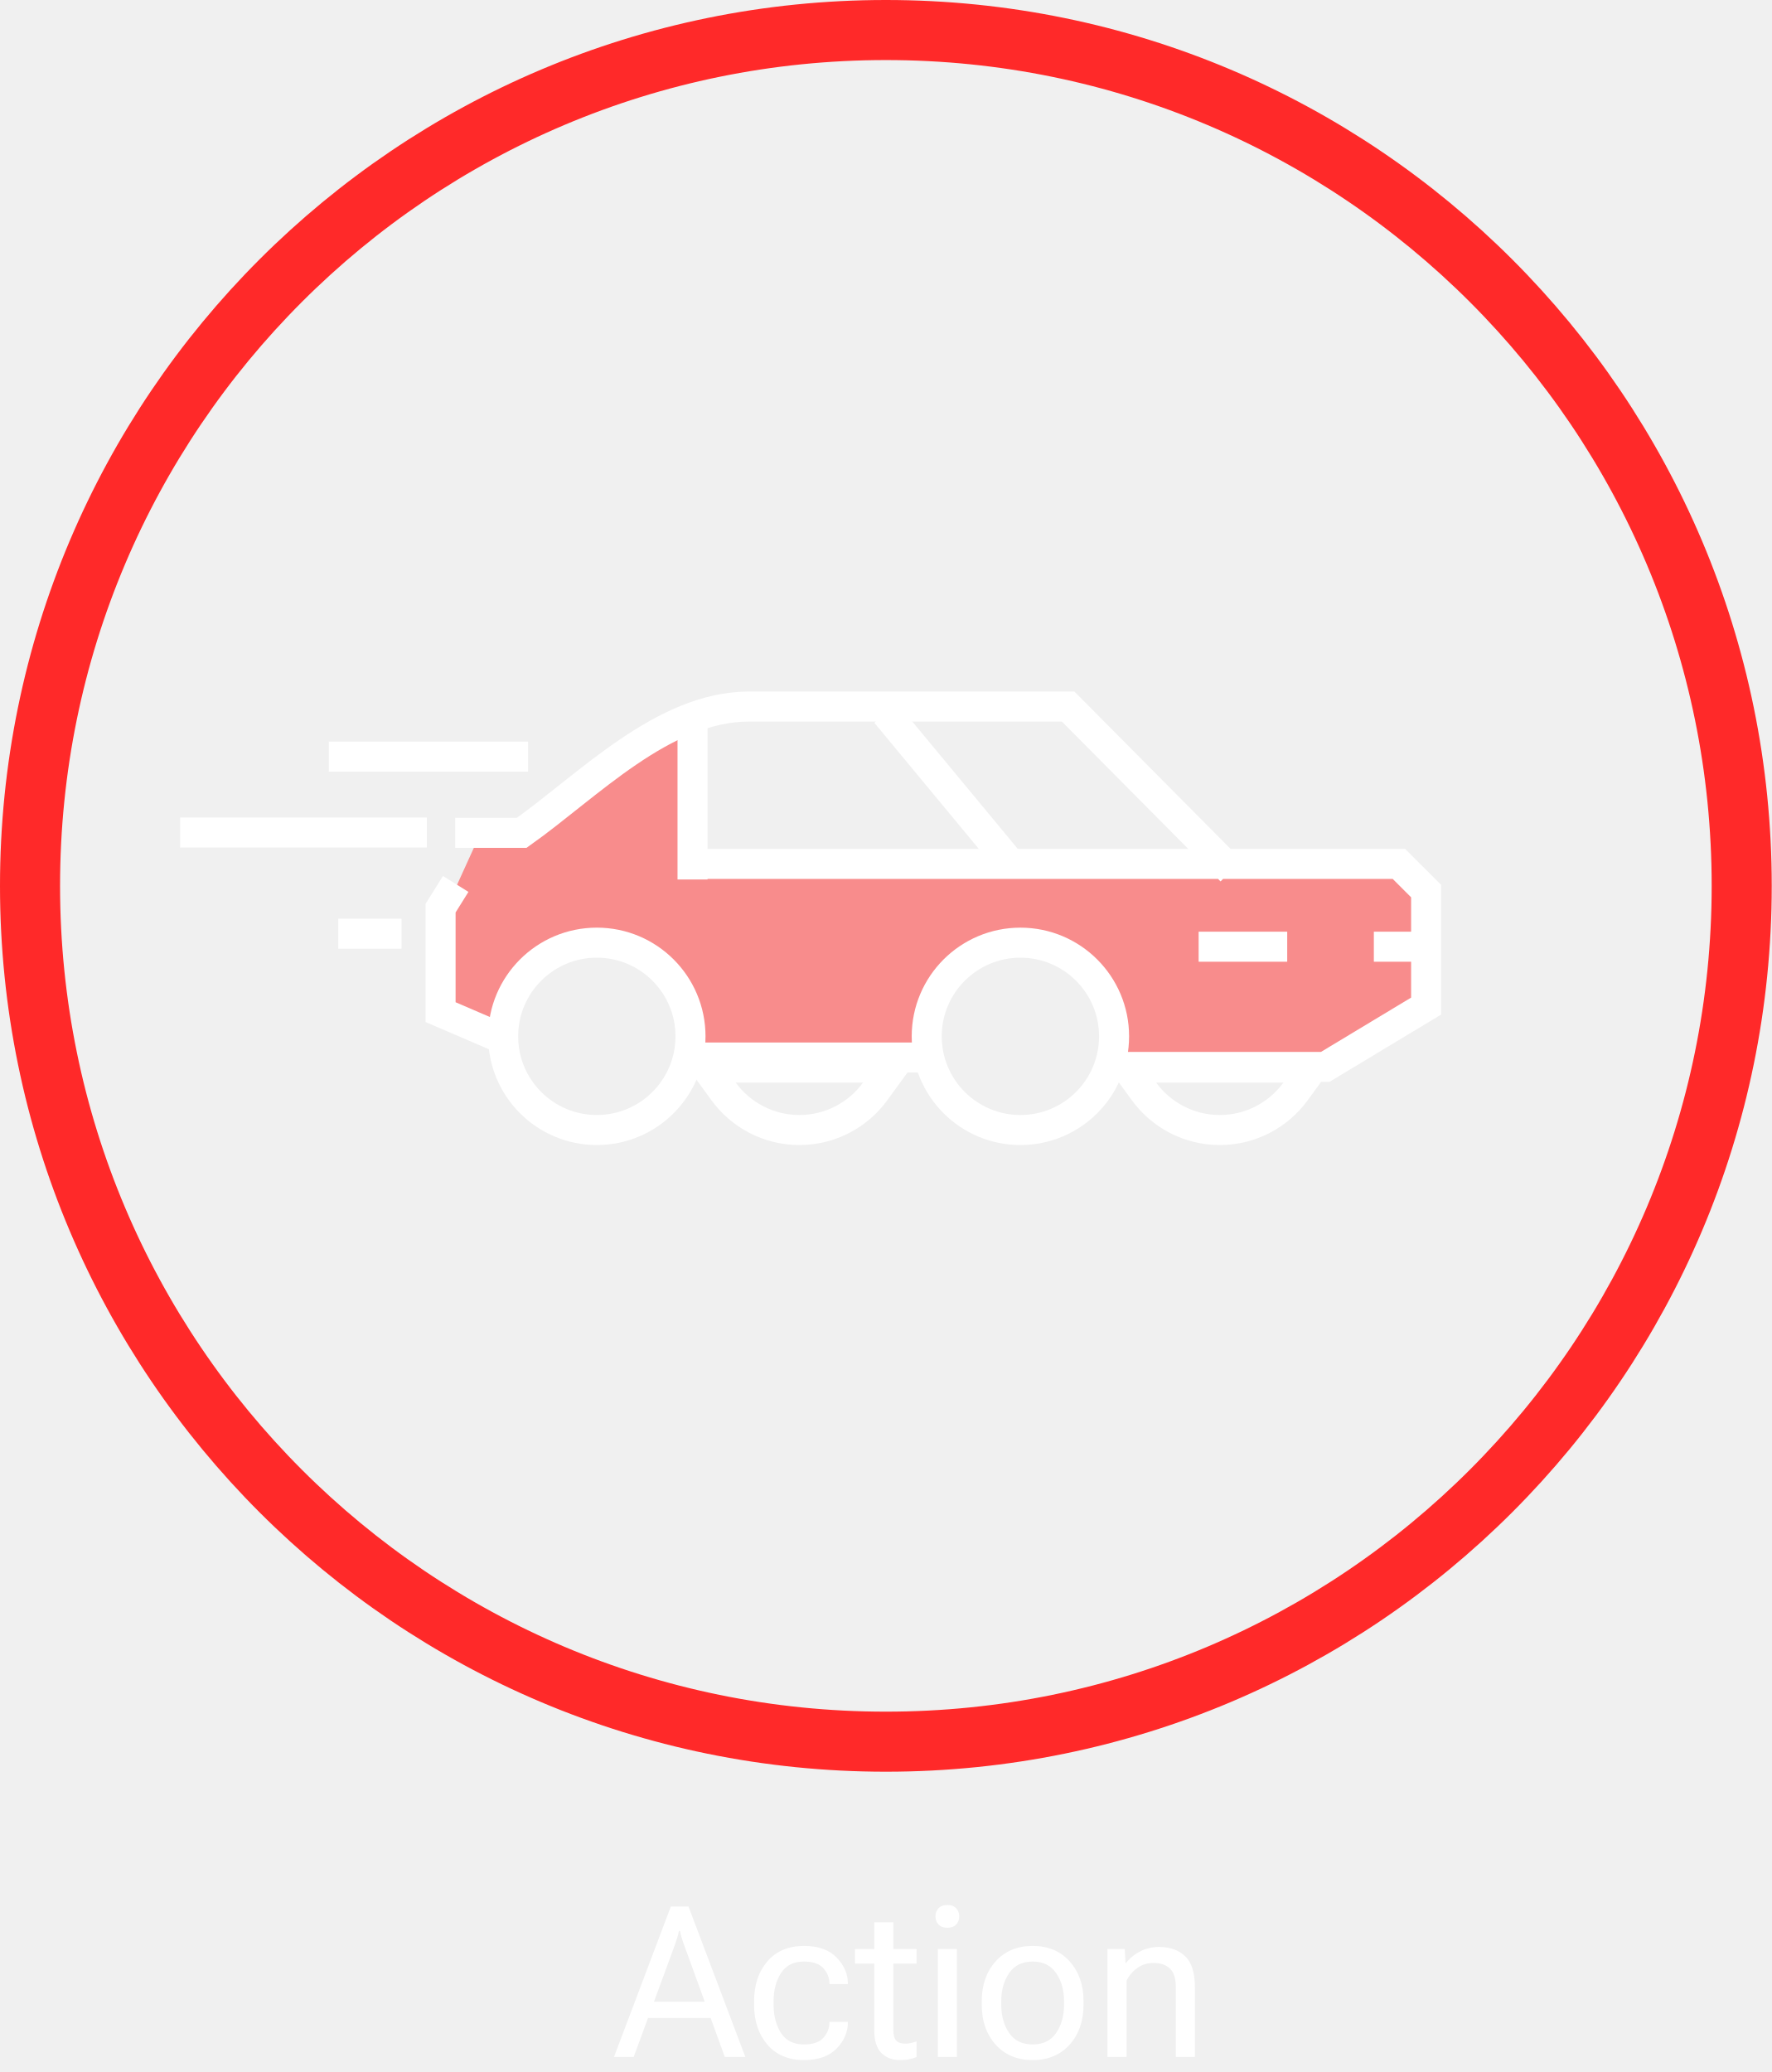
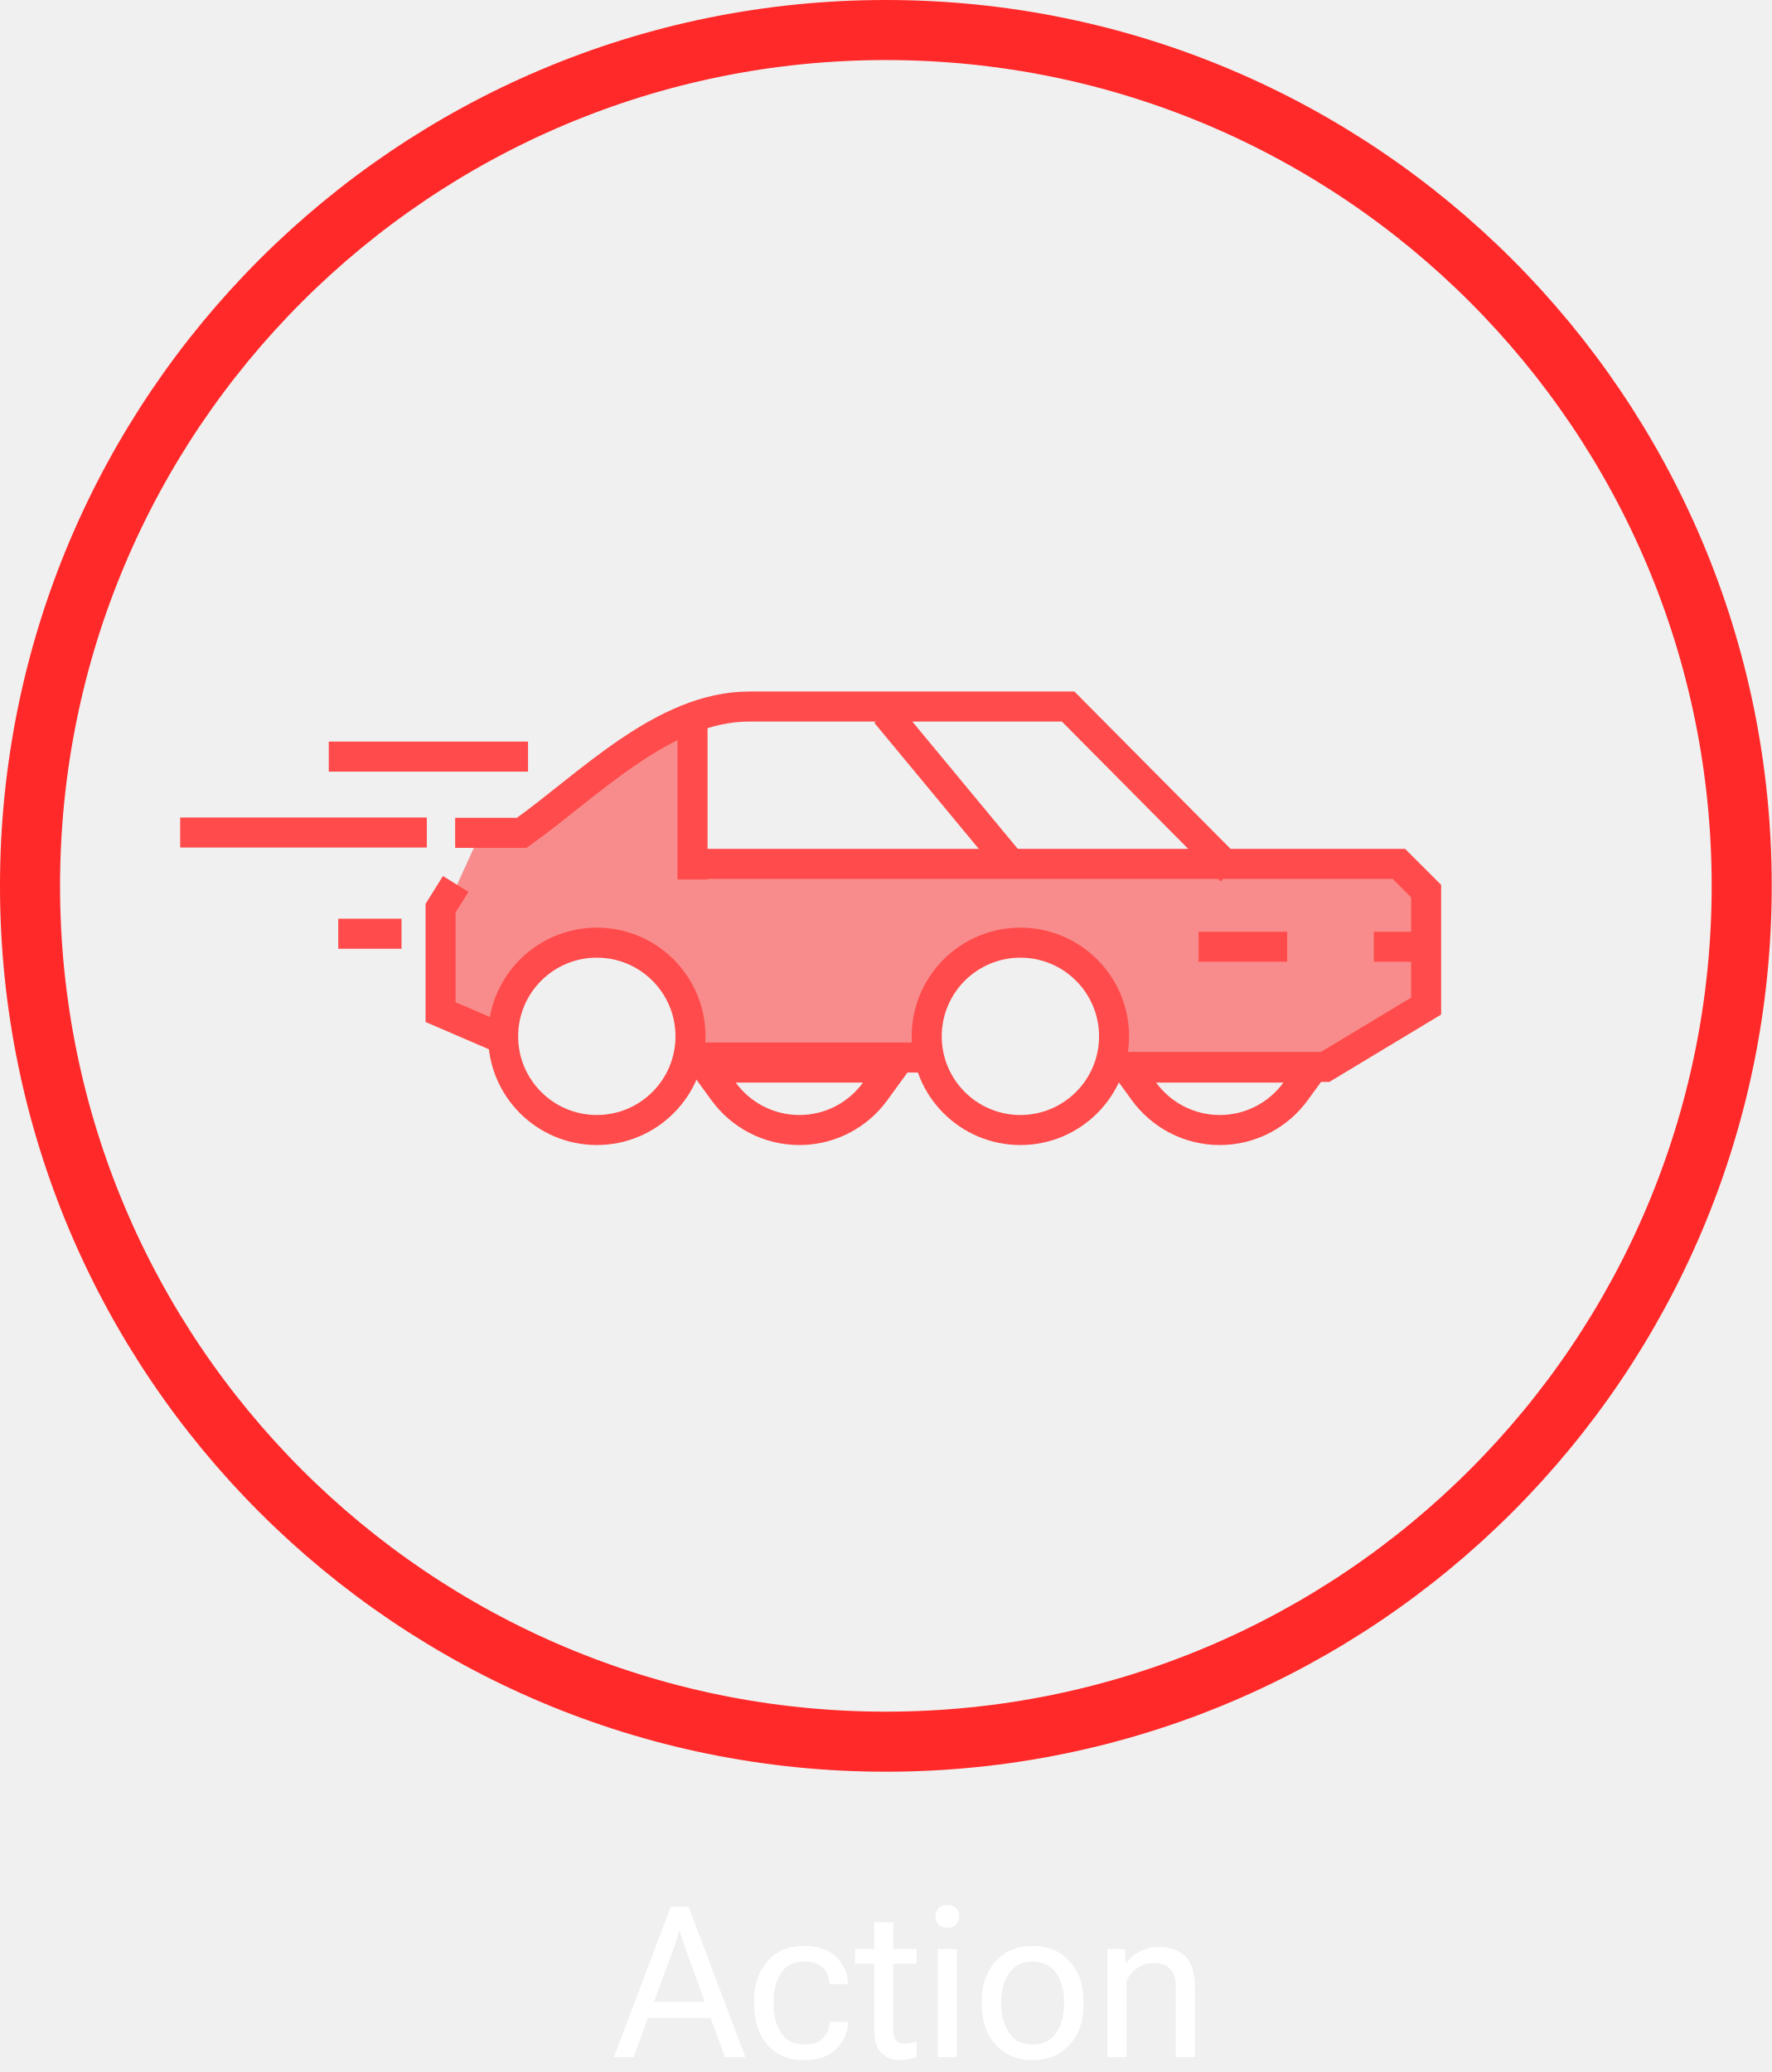
<svg xmlns="http://www.w3.org/2000/svg" width="118" height="138" viewBox="0 0 118 138" fill="none">
  <circle cx="59" cy="59" r="57" stroke="#FF2929" stroke-width="4" />
  <path d="M29.5 67.5L33 69L34.5 66.5L37.5 63H42L45.5 66.5V71H62V66.5L65 63H70L74 66.5L74.5 71H87.5L95.5 67.5V61L93.5 57.5H45.5V48L34.5 55.5H32L29.5 61V67.5Z" fill="#FF2929" fill-opacity="0.5" />
-   <path d="M30.35 58.873L29.343 60.486V67.41L33.904 69.373" stroke="white" stroke-width="2" />
-   <circle cx="39.749" cy="69.022" r="6.239" stroke="white" stroke-width="2" />
-   <circle cx="67.96" cy="69.023" r="6.239" stroke="white" stroke-width="2" />
-   <path d="M87.442 71.103L86.286 72.691C85.153 74.247 83.315 75.262 81.239 75.262C79.163 75.262 77.324 74.247 76.191 72.691L75.035 71.103H87.442Z" stroke="white" stroke-width="2" />
-   <path d="M59.442 71.103L58.286 72.691C57.154 74.247 55.315 75.262 53.239 75.262C51.163 75.262 49.324 74.247 48.191 72.691L47.035 71.103H59.442Z" stroke="white" stroke-width="2" />
-   <path d="M59 47.5L67.348 57.576" stroke="white" stroke-width="2" />
-   <path d="M30.314 55.469H34.747C39.161 52.344 44.159 47.057 49.898 47.057H71.139L82 58M45.703 57.536H93.168L94.982 59.349V67.007L88.258 71.059H74.354" stroke="white" stroke-width="2" />
-   <path d="M62.117 70.433H45.794" stroke="white" stroke-width="2" />
-   <path d="M12 55.448L28.427 55.448" stroke="white" stroke-width="2" />
-   <path d="M21.898 50.392L35.168 50.392" stroke="white" stroke-width="2" />
-   <path d="M22.528 62.189L26.742 62.189" stroke="white" stroke-width="2" />
-   <path d="M79.831 63.053H85.73" stroke="white" stroke-width="2" />
-   <path d="M95 63.053H91.5" stroke="white" stroke-width="2" />
-   <path d="M46.124 58.576V48.306" stroke="white" stroke-width="2" />
+   <path d="M30.35 58.873L29.343 60.486V67.41L33.904 69.373" stroke="#FF4B4B" stroke-width="2" />
+   <circle cx="39.749" cy="69.022" r="6.239" stroke="#FF4B4B" stroke-width="2" />
+   <circle cx="67.96" cy="69.023" r="6.239" stroke="#FF4B4B" stroke-width="2" />
+   <path d="M87.442 71.103L86.286 72.691C85.153 74.247 83.315 75.262 81.239 75.262C79.163 75.262 77.324 74.247 76.191 72.691L75.035 71.103H87.442Z" stroke="#FF4B4B" stroke-width="2" />
+   <path d="M59.442 71.103L58.286 72.691C57.154 74.247 55.315 75.262 53.239 75.262C51.163 75.262 49.324 74.247 48.191 72.691L47.035 71.103H59.442Z" stroke="#FF4B4B" stroke-width="2" />
+   <path d="M59 47.5L67.348 57.576" stroke="#FF4B4B" stroke-width="2" />
+   <path d="M30.314 55.469H34.747C39.161 52.344 44.159 47.057 49.898 47.057H71.139L82 58M45.703 57.536H93.168L94.982 59.349V67.007L88.258 71.059H74.354" stroke="#FF4B4B" stroke-width="2" />
+   <path d="M62.117 70.433H45.794" stroke="#FF4B4B" stroke-width="2" />
+   <path d="M12 55.448L28.427 55.448" stroke="#FF4B4B" stroke-width="2" />
+   <path d="M21.898 50.392L35.168 50.392" stroke="#FF4B4B" stroke-width="2" />
+   <path d="M22.528 62.189L26.742 62.189" stroke="#FF4B4B" stroke-width="2" />
+   <path d="M79.831 63.053H85.73" stroke="#FF4B4B" stroke-width="2" />
+   <path d="M95 63.053H91.5" stroke="#FF4B4B" stroke-width="2" />
+   <path d="M46.124 58.576V48.306" stroke="#FF4B4B" stroke-width="2" />
  <path d="M40.892 137L44.679 126.979H45.855L49.642 137H48.274L45.54 129.48C45.485 129.33 45.438 129.184 45.397 129.043C45.355 128.902 45.319 128.756 45.287 128.605H45.219C45.187 128.756 45.15 128.902 45.109 129.043C45.068 129.184 45.02 129.33 44.966 129.48L42.204 137H40.892ZM42.519 134.402L42.922 133.322H47.598L47.994 134.402H42.519ZM50.223 133.514V133.295C50.223 132.21 50.517 131.324 51.105 130.636C51.697 129.948 52.51 129.604 53.545 129.604C54.502 129.604 55.229 129.863 55.726 130.383C56.222 130.898 56.471 131.474 56.471 132.112V132.146H55.24V132.112C55.24 131.725 55.106 131.383 54.837 131.087C54.568 130.791 54.137 130.643 53.545 130.643C52.852 130.643 52.342 130.9 52.014 131.415C51.685 131.925 51.522 132.552 51.522 133.295V133.514C51.522 134.257 51.685 134.885 52.014 135.4C52.342 135.911 52.852 136.166 53.545 136.166C54.137 136.166 54.568 136.018 54.837 135.722C55.106 135.425 55.24 135.084 55.24 134.696V134.662H56.471V134.696C56.471 135.334 56.222 135.913 55.726 136.433C55.229 136.948 54.502 137.205 53.545 137.205C52.51 137.205 51.697 136.861 51.105 136.173C50.517 135.485 50.223 134.598 50.223 133.514ZM56.942 130.779V129.809H61.044V130.779H56.942ZM58.227 135.223V130.396V130.191V128.031H59.499V135.223C59.499 135.542 59.563 135.77 59.69 135.906C59.818 136.043 60.019 136.111 60.292 136.111C60.42 136.111 60.545 136.098 60.668 136.07C60.791 136.043 60.916 136.007 61.044 135.961V137C60.925 137.055 60.77 137.103 60.579 137.144C60.388 137.185 60.178 137.205 59.95 137.205C59.426 137.205 59.007 137.046 58.692 136.727C58.383 136.408 58.227 135.906 58.227 135.223ZM62.459 137V129.809H63.73V137H62.459ZM62.302 127.635C62.302 127.421 62.37 127.241 62.507 127.095C62.644 126.949 62.84 126.876 63.095 126.876C63.35 126.876 63.546 126.949 63.683 127.095C63.819 127.241 63.888 127.421 63.888 127.635C63.888 127.849 63.819 128.029 63.683 128.175C63.546 128.321 63.35 128.394 63.095 128.394C62.84 128.394 62.644 128.321 62.507 128.175C62.37 128.029 62.302 127.849 62.302 127.635ZM65.385 133.514V133.295C65.385 132.21 65.692 131.324 66.308 130.636C66.923 129.948 67.745 129.604 68.775 129.604C69.805 129.604 70.628 129.948 71.243 130.636C71.858 131.324 72.166 132.21 72.166 133.295V133.514C72.166 134.598 71.858 135.485 71.243 136.173C70.628 136.861 69.805 137.205 68.775 137.205C67.745 137.205 66.923 136.861 66.308 136.173C65.692 135.485 65.385 134.598 65.385 133.514ZM66.684 133.295V133.514C66.684 134.257 66.859 134.885 67.21 135.4C67.561 135.911 68.083 136.166 68.775 136.166C69.468 136.166 69.99 135.911 70.341 135.4C70.692 134.885 70.867 134.257 70.867 133.514V133.295C70.867 132.552 70.692 131.925 70.341 131.415C69.99 130.9 69.468 130.643 68.775 130.643C68.083 130.643 67.561 130.9 67.21 131.415C66.859 131.925 66.684 132.552 66.684 133.295ZM73.759 137V129.809H74.907L74.962 130.731H75.003C75.263 130.403 75.579 130.146 75.953 129.959C76.331 129.768 76.748 129.672 77.204 129.672C77.929 129.672 78.505 129.879 78.934 130.294C79.367 130.704 79.583 131.392 79.583 132.358V137H78.311V132.345C78.311 131.771 78.182 131.36 77.922 131.114C77.667 130.864 77.302 130.738 76.828 130.738C76.422 130.738 76.065 130.848 75.755 131.066C75.445 131.285 75.204 131.568 75.03 131.914V137H73.759Z" fill="white" />
</svg>
